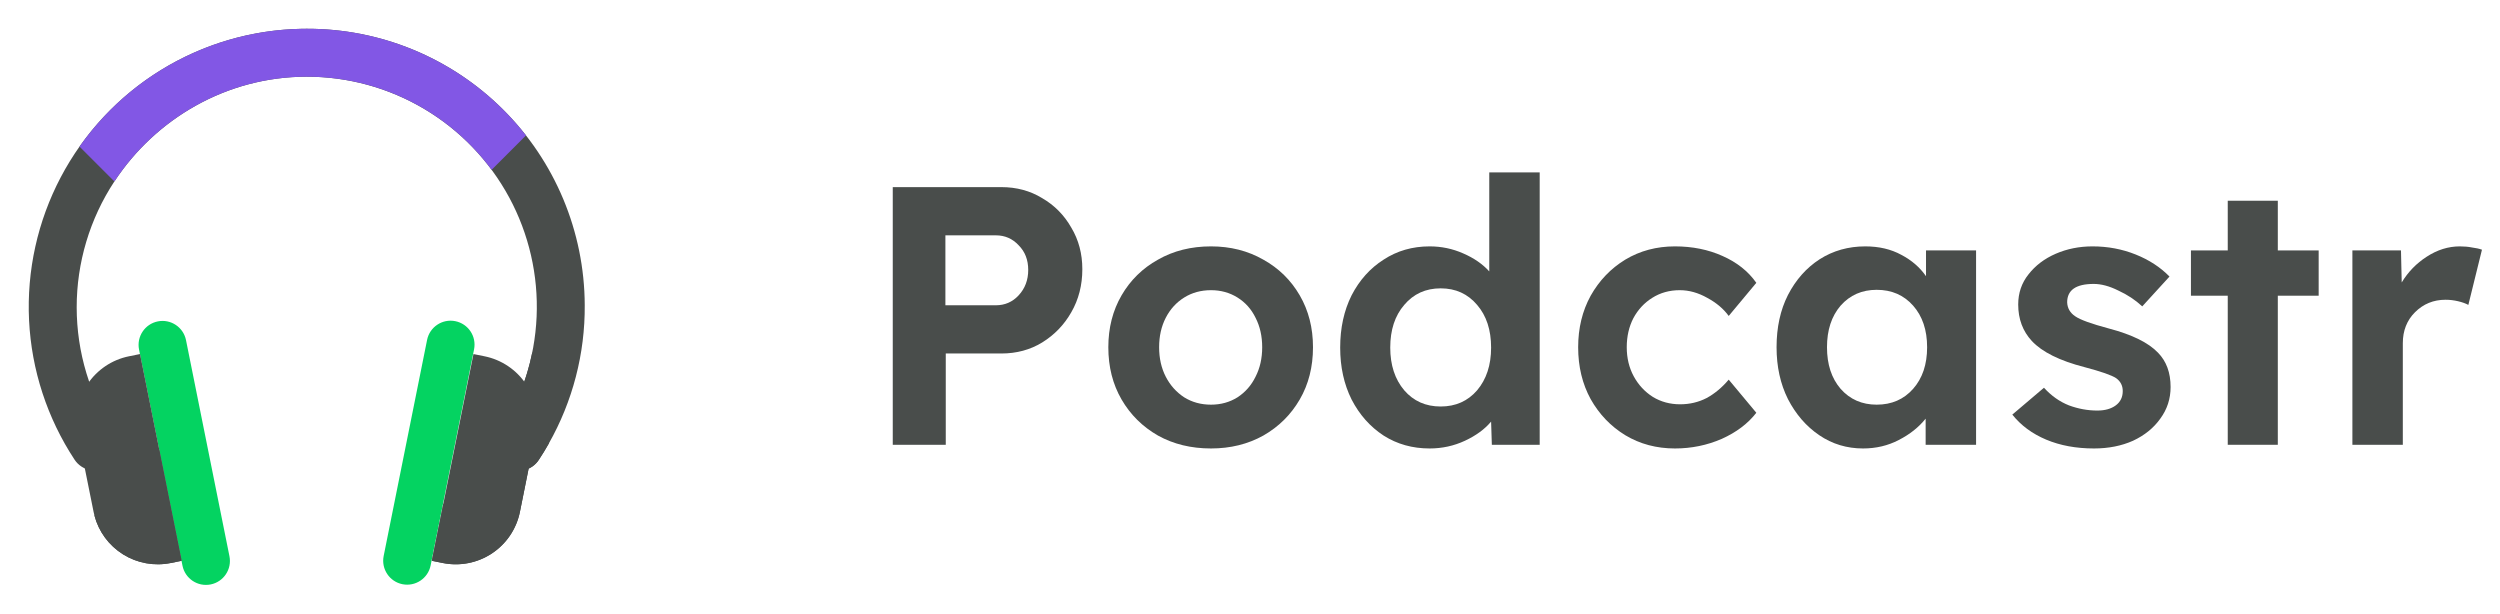
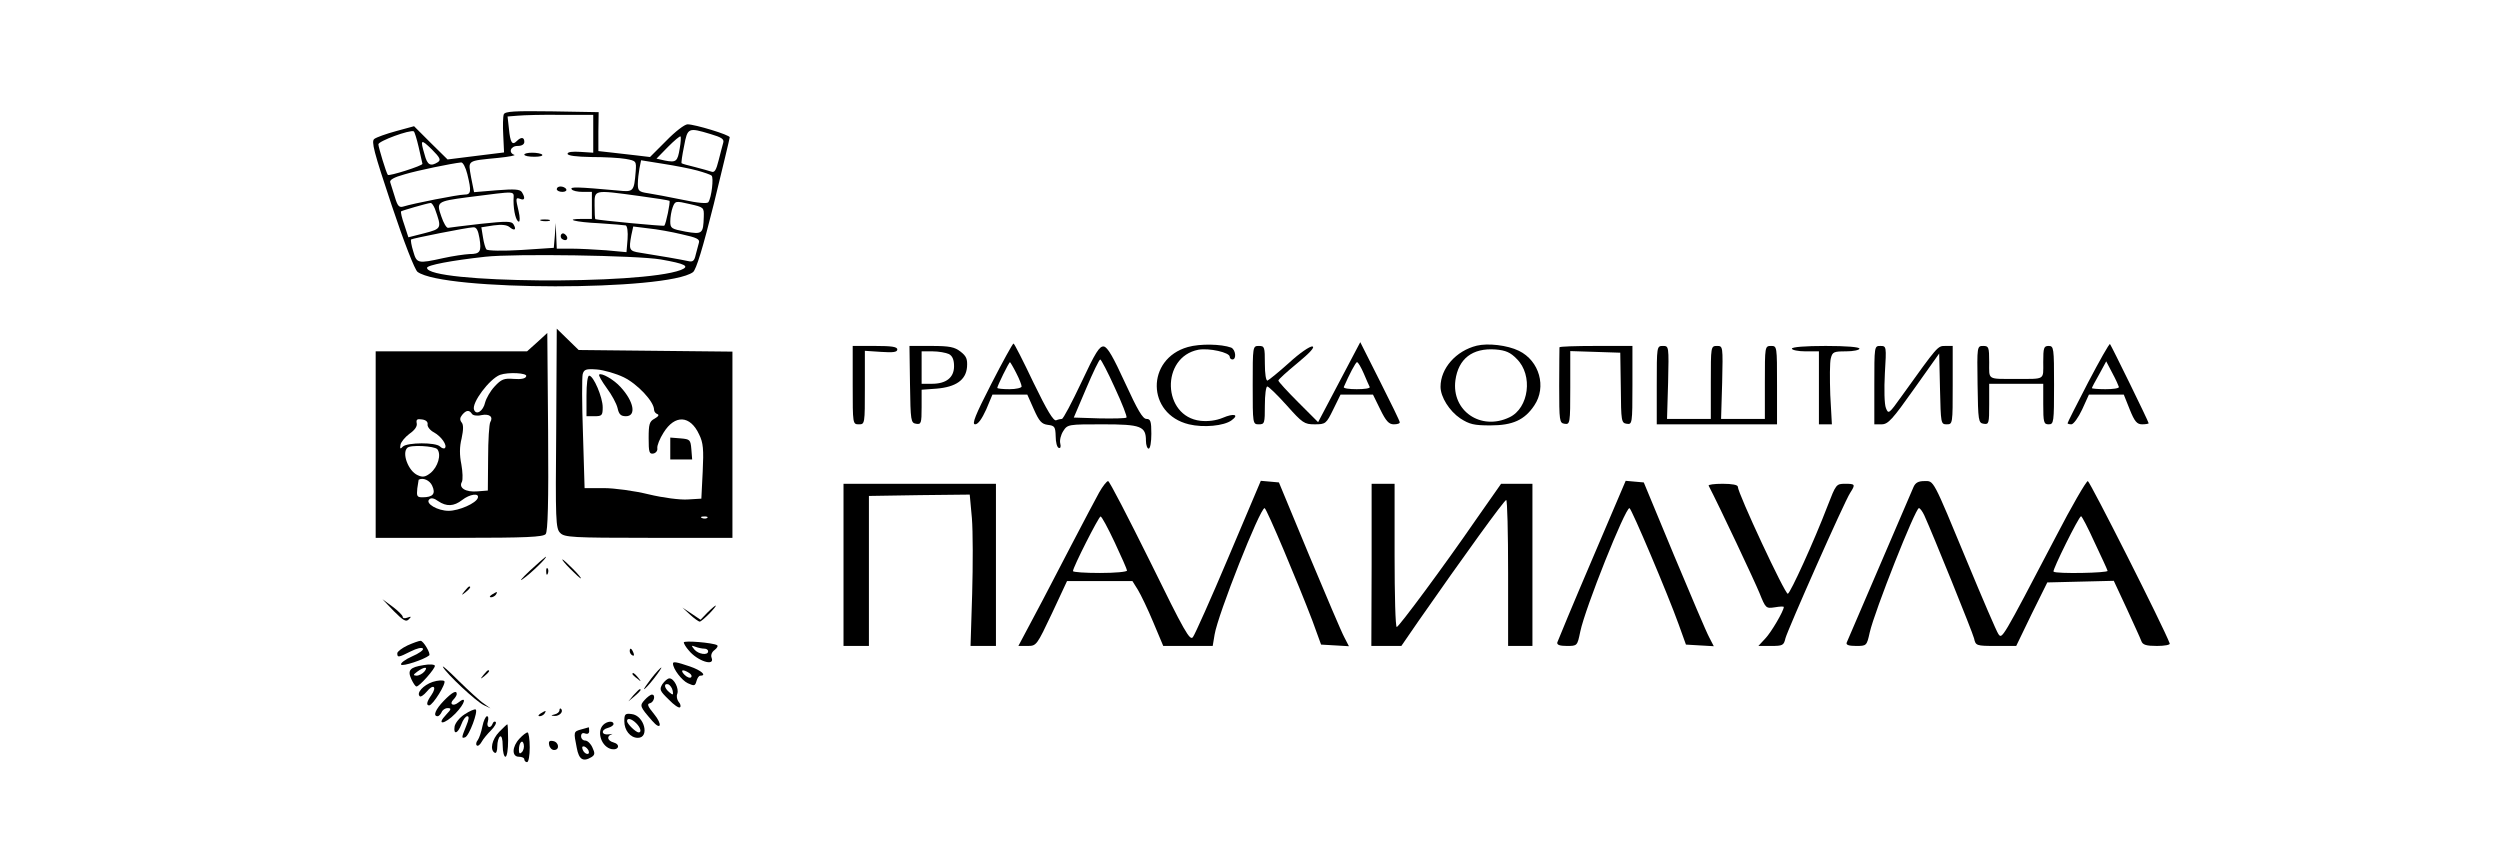
- <svg xmlns="http://www.w3.org/2000/svg" width="163" height="40" viewBox="0 0 163 40" fill="none">
-   <path d="M58.208 29V12.2H65.288C66.28 12.2 67.168 12.44 67.952 12.92C68.752 13.384 69.384 14.024 69.848 14.84C70.328 15.64 70.568 16.544 70.568 17.552C70.568 18.592 70.328 19.528 69.848 20.36C69.384 21.176 68.752 21.832 67.952 22.328C67.168 22.808 66.28 23.048 65.288 23.048H61.664V29H58.208ZM61.64 19.904H64.928C65.52 19.904 66.016 19.688 66.416 19.256C66.832 18.808 67.04 18.256 67.04 17.6C67.04 16.944 66.832 16.408 66.416 15.992C66.016 15.56 65.52 15.344 64.928 15.344H61.64V19.904Z" fill="#494D4B" />
-   <path d="M78.959 29.24C77.663 29.24 76.511 28.96 75.503 28.4C74.495 27.824 73.703 27.04 73.127 26.048C72.551 25.056 72.263 23.92 72.263 22.64C72.263 21.376 72.551 20.248 73.127 19.256C73.703 18.264 74.495 17.488 75.503 16.928C76.511 16.352 77.663 16.064 78.959 16.064C80.223 16.064 81.359 16.352 82.367 16.928C83.375 17.488 84.167 18.264 84.743 19.256C85.319 20.248 85.607 21.376 85.607 22.64C85.607 23.92 85.319 25.056 84.743 26.048C84.167 27.04 83.375 27.824 82.367 28.4C81.359 28.96 80.223 29.24 78.959 29.24ZM78.959 26.384C79.599 26.384 80.175 26.224 80.687 25.904C81.199 25.568 81.591 25.12 81.863 24.56C82.151 24 82.295 23.36 82.295 22.64C82.295 21.92 82.151 21.28 81.863 20.72C81.591 20.16 81.199 19.72 80.687 19.4C80.175 19.08 79.599 18.92 78.959 18.92C78.303 18.92 77.719 19.08 77.207 19.4C76.695 19.72 76.295 20.16 76.007 20.72C75.719 21.28 75.575 21.92 75.575 22.64C75.575 23.36 75.719 24 76.007 24.56C76.295 25.12 76.695 25.568 77.207 25.904C77.719 26.224 78.303 26.384 78.959 26.384Z" fill="#494D4B" />
-   <path d="M93.212 29.24C92.092 29.24 91.092 28.96 90.212 28.4C89.332 27.824 88.636 27.04 88.124 26.048C87.628 25.056 87.38 23.928 87.38 22.664C87.38 21.384 87.628 20.248 88.124 19.256C88.636 18.264 89.332 17.488 90.212 16.928C91.092 16.352 92.092 16.064 93.212 16.064C93.98 16.064 94.708 16.216 95.396 16.52C96.1 16.824 96.668 17.216 97.1 17.696V11.24H100.388V29H97.268L97.22 27.488C96.804 27.984 96.236 28.4 95.516 28.736C94.796 29.072 94.028 29.24 93.212 29.24ZM93.932 26.504C94.908 26.504 95.7 26.152 96.308 25.448C96.916 24.728 97.22 23.8 97.22 22.664C97.22 21.512 96.916 20.584 96.308 19.88C95.7 19.16 94.908 18.8 93.932 18.8C92.956 18.8 92.164 19.16 91.556 19.88C90.948 20.584 90.644 21.512 90.644 22.664C90.644 23.8 90.948 24.728 91.556 25.448C92.164 26.152 92.956 26.504 93.932 26.504Z" fill="#494D4B" />
-   <path d="M109.208 29.24C108.008 29.24 106.928 28.952 105.968 28.376C105.024 27.8 104.272 27.016 103.712 26.024C103.168 25.032 102.896 23.904 102.896 22.64C102.896 21.392 103.168 20.272 103.712 19.28C104.272 18.288 105.024 17.504 105.968 16.928C106.928 16.352 108.008 16.064 109.208 16.064C110.344 16.064 111.376 16.272 112.304 16.688C113.248 17.104 113.984 17.688 114.512 18.44L112.712 20.6C112.376 20.136 111.912 19.744 111.32 19.424C110.728 19.088 110.128 18.92 109.52 18.92C108.848 18.92 108.248 19.088 107.72 19.424C107.208 19.744 106.8 20.184 106.496 20.744C106.208 21.304 106.064 21.936 106.064 22.64C106.064 23.344 106.216 23.976 106.52 24.536C106.824 25.096 107.24 25.544 107.768 25.88C108.296 26.2 108.888 26.36 109.544 26.36C110.168 26.36 110.744 26.224 111.272 25.952C111.8 25.664 112.28 25.264 112.712 24.752L114.512 26.912C113.968 27.616 113.216 28.184 112.256 28.616C111.296 29.032 110.28 29.24 109.208 29.24Z" fill="#494D4B" />
-   <path d="M121.472 29.24C120.416 29.24 119.464 28.952 118.616 28.376C117.768 27.8 117.088 27.016 116.576 26.024C116.08 25.032 115.832 23.904 115.832 22.64C115.832 21.344 116.08 20.208 116.576 19.232C117.088 18.24 117.776 17.464 118.64 16.904C119.52 16.344 120.512 16.064 121.616 16.064C122.512 16.064 123.296 16.248 123.968 16.616C124.64 16.968 125.176 17.432 125.576 18.008V16.328H128.84V29H125.552V27.296C125.104 27.856 124.52 28.32 123.8 28.688C123.096 29.056 122.32 29.24 121.472 29.24ZM122.36 26.384C123.336 26.384 124.128 26.04 124.736 25.352C125.344 24.664 125.648 23.76 125.648 22.64C125.648 21.52 125.344 20.616 124.736 19.928C124.128 19.24 123.336 18.896 122.36 18.896C121.4 18.896 120.616 19.24 120.008 19.928C119.416 20.616 119.12 21.52 119.12 22.64C119.12 23.76 119.416 24.664 120.008 25.352C120.616 26.04 121.4 26.384 122.36 26.384Z" fill="#494D4B" />
-   <path d="M136.531 29.24C135.363 29.24 134.323 29.048 133.411 28.664C132.499 28.28 131.763 27.736 131.203 27.032L133.267 25.28C133.747 25.808 134.291 26.192 134.899 26.432C135.507 26.656 136.123 26.768 136.747 26.768C137.243 26.768 137.643 26.656 137.947 26.432C138.251 26.208 138.403 25.896 138.403 25.496C138.403 25.144 138.259 24.864 137.971 24.656C137.683 24.464 136.995 24.224 135.907 23.936C134.291 23.52 133.147 22.952 132.475 22.232C131.883 21.592 131.587 20.8 131.587 19.856C131.587 19.104 131.811 18.448 132.259 17.888C132.707 17.312 133.299 16.864 134.035 16.544C134.771 16.224 135.571 16.064 136.435 16.064C137.427 16.064 138.363 16.24 139.243 16.592C140.123 16.944 140.859 17.424 141.451 18.032L139.675 19.976C139.227 19.56 138.707 19.216 138.115 18.944C137.539 18.656 137.003 18.512 136.507 18.512C135.355 18.512 134.779 18.912 134.779 19.712C134.795 20.096 134.971 20.4 135.307 20.624C135.627 20.848 136.355 21.112 137.491 21.416C139.011 21.816 140.083 22.344 140.707 23C141.251 23.56 141.523 24.304 141.523 25.232C141.523 26 141.299 26.688 140.851 27.296C140.419 27.904 139.827 28.384 139.075 28.736C138.323 29.072 137.475 29.24 136.531 29.24Z" fill="#494D4B" />
-   <path d="M145.249 29V19.28H142.849V16.328H145.249V13.088H148.513V16.328H151.177V19.28H148.513V29H145.249Z" fill="#494D4B" />
-   <path d="M153.376 29V16.328H156.544L156.592 18.416C157.008 17.728 157.552 17.168 158.224 16.736C158.912 16.288 159.632 16.064 160.384 16.064C160.672 16.064 160.936 16.088 161.176 16.136C161.432 16.168 161.648 16.216 161.824 16.28L160.936 19.88C160.76 19.784 160.536 19.704 160.264 19.64C159.992 19.576 159.72 19.544 159.448 19.544C158.664 19.544 158 19.816 157.456 20.36C156.928 20.888 156.664 21.56 156.664 22.376V29H153.376Z" fill="#494D4B" />
-   <path d="M38.125 19.888C38.149 23.054 37.34 26.171 35.777 28.926C35.575 29.284 35.361 29.634 35.134 29.976C35.023 30.15 34.877 30.3 34.707 30.417C34.537 30.535 34.345 30.617 34.142 30.66C33.94 30.702 33.731 30.704 33.528 30.666C33.325 30.627 33.132 30.548 32.959 30.434C32.786 30.32 32.638 30.173 32.523 30.001C32.408 29.83 32.328 29.637 32.288 29.434C32.247 29.231 32.248 29.022 32.289 28.82C32.33 28.617 32.411 28.424 32.527 28.253C34.019 25.99 34.868 23.364 34.987 20.656C35.105 17.948 34.488 15.259 33.2 12.874C31.912 10.489 30.002 8.497 27.673 7.111C25.344 5.724 22.683 4.995 19.972 5C14.762 5.01 10.142 7.745 7.457 11.832C5.852 14.27 4.998 17.126 5 20.045C5.003 22.964 5.863 25.818 7.473 28.253C7.701 28.599 7.782 29.022 7.699 29.427C7.616 29.834 7.375 30.19 7.029 30.418C6.683 30.646 6.261 30.728 5.855 30.645C5.449 30.561 5.092 30.32 4.864 29.974C3.079 27.265 2.054 24.127 1.895 20.887C1.737 17.647 2.451 14.424 3.962 11.553C5.474 8.683 7.729 6.271 10.491 4.569C13.253 2.868 16.421 1.938 19.664 1.878C19.778 1.876 19.891 1.875 20.005 1.875C24.795 1.865 29.393 3.756 32.791 7.133C36.188 10.511 38.106 15.098 38.125 19.888Z" fill="#494D4B" />
-   <path d="M9.066 22.794L11.898 36.882C12.068 37.728 12.891 38.275 13.737 38.105C14.582 37.935 15.13 37.112 14.96 36.266L12.128 22.179C11.958 21.333 11.135 20.785 10.289 20.955C9.444 21.125 8.896 21.949 9.066 22.794Z" fill="#04D361" />
-   <path d="M11.844 36.564L11.126 36.709C10.059 36.923 8.95 36.722 8.027 36.147C7.103 35.572 6.434 34.665 6.157 33.612C6.136 33.531 6.116 33.45 6.1 33.367L5.071 28.256C4.848 27.146 5.075 25.993 5.701 25.051C6.328 24.108 7.303 23.453 8.413 23.229L9.13 23.084L10.39 29.341L11.844 36.564Z" fill="#494D4B" />
-   <path d="M11.844 36.564L11.126 36.709C10.059 36.923 8.95 36.722 8.027 36.147C7.103 35.572 6.434 34.665 6.157 33.612C7.674 32.298 9.09 30.87 10.39 29.341L11.844 36.564Z" fill="#494D4B" />
-   <path d="M36.148 27.087L35.777 28.926C35.575 29.284 35.361 29.634 35.134 29.976C35.023 30.15 34.877 30.3 34.707 30.417C34.537 30.534 34.345 30.617 34.142 30.659C33.94 30.702 33.731 30.704 33.528 30.665C33.325 30.627 33.132 30.548 32.959 30.434C32.786 30.32 32.638 30.173 32.523 30.001C32.408 29.829 32.328 29.637 32.288 29.434C32.247 29.231 32.248 29.022 32.289 28.819C32.33 28.617 32.411 28.424 32.527 28.253C33.587 26.65 34.326 24.858 34.705 22.974C35.293 23.467 35.737 24.109 35.991 24.833C36.245 25.557 36.299 26.335 36.148 27.087Z" fill="#494D4B" />
-   <path d="M34.295 8.83L32.054 11.071C30.657 9.182 28.836 7.649 26.737 6.594C24.638 5.54 22.321 4.993 19.972 5C14.762 5.01 10.142 7.745 7.457 11.832L5.184 9.559C6.823 7.229 8.988 5.32 11.505 3.985C14.021 2.651 16.816 1.929 19.664 1.878C19.778 1.876 19.891 1.875 20.005 1.875C22.759 1.869 25.479 2.492 27.955 3.698C30.432 4.903 32.601 6.658 34.295 8.83Z" fill="#8257E5" />
-   <path d="M27.846 22.163L25.015 36.251C24.845 37.097 25.392 37.92 26.238 38.09C27.084 38.26 27.907 37.712 28.077 36.867L30.909 22.779C31.079 21.933 30.531 21.11 29.685 20.94C28.84 20.77 28.016 21.318 27.846 22.163Z" fill="#04D361" />
-   <path d="M34.929 28.256L33.9 33.367C33.677 34.477 33.022 35.452 32.079 36.079C31.137 36.705 29.984 36.932 28.874 36.709L28.156 36.564L28.9 32.871L30.869 23.084L31.587 23.229C32.697 23.453 33.672 24.108 34.299 25.05C34.386 25.18 34.465 25.314 34.536 25.453C34.982 26.315 35.12 27.304 34.929 28.256Z" fill="#494D4B" />
-   <path d="M34.929 28.256L33.9 33.367C33.677 34.477 33.022 35.452 32.079 36.079C31.137 36.705 29.984 36.932 28.874 36.709L28.156 36.564L28.9 32.871C31.04 30.609 32.93 28.122 34.536 25.453C34.982 26.315 35.12 27.304 34.929 28.256Z" fill="#494D4B" />
+ <svg xmlns="http://www.w3.org/2000/svg" version="1.0" width="925pt" height="320pt" viewBox="0 0 925 320" preserveAspectRatio="xMidYMid meet">
+   <g transform="translate(0,320) scale(0.1,-0.1)" fill="#000000" stroke="none">
+     <path d="M1864 2777 c-3 -8 -4 -43 -2 -77 l3 -64 -105 -13 -104 -13 -62 61 -62 62 -66 -18 c-37 -10 -73 -23 -81 -29 -12 -9 -2 -47 64 -245 46 -138 86 -240 96 -247 96 -71 923 -71 1019 -1 12 9 37 91 77 252 32 132 59 243 59 247 0 9 -129 48 -156 48 -11 0 -46 -27 -79 -61 l-60 -60 -50 6 c-27 3 -71 8 -96 11 l-45 5 0 72 1 72 -173 3 c-139 2 -173 0 -178 -11z m331 -72 l0 -70 -47 3 c-30 2 -48 0 -48 -7 0 -7 32 -11 88 -12 48 0 105 -3 127 -7 39 -7 40 -8 37 -47 -6 -74 -8 -76 -65 -70 -154 14 -178 14 -172 5 3 -6 22 -10 41 -10 l34 0 0 -50 0 -50 -37 0 c-69 0 -24 -12 64 -16 48 -3 93 -7 98 -8 6 -2 9 -24 7 -51 l-4 -48 -76 7 c-41 3 -99 6 -129 6 l-53 0 -2 48 -2 47 -3 -46 -4 -46 -121 -8 c-66 -4 -124 -3 -128 2 -4 4 -10 25 -13 45 l-6 37 45 7 c30 4 49 2 59 -6 19 -16 27 -10 15 10 -7 12 -25 12 -120 2 -62 -7 -117 -14 -122 -15 -6 -1 -17 18 -25 42 -19 54 -17 56 96 71 192 24 171 26 171 -12 0 -41 10 -78 20 -78 4 0 4 17 -1 38 -12 50 -11 52 6 46 17 -7 19 4 6 25 -7 11 -27 12 -93 7 l-84 -7 -11 55 c-11 65 -18 60 102 72 39 4 64 9 58 11 -23 8 -14 33 12 33 16 0 25 6 25 15 0 18 -12 19 -28 3 -17 -17 -24 -6 -29 46 l-5 45 38 3 c22 2 93 4 159 3 l120 0 0 -70z m-646 -49 c7 -31 13 -59 14 -62 2 -7 -125 -47 -128 -41 -6 7 -35 103 -35 113 0 12 117 55 131 48 3 -2 11 -28 18 -58z m1080 48 c41 -12 51 -19 47 -32 -3 -9 -10 -39 -17 -65 -9 -36 -15 -47 -27 -42 -8 3 -35 10 -61 17 -25 6 -47 12 -49 14 -2 1 2 29 9 63 13 69 15 70 98 45z m-114 -53 c-8 -49 -13 -53 -55 -45 l-31 7 42 43 c24 24 45 42 47 39 2 -2 1 -22 -3 -44z m-895 -51 c-27 -17 -39 -11 -49 28 -17 57 -14 59 27 19 31 -31 34 -39 22 -47z m960 -31 c25 -7 49 -15 53 -19 8 -7 0 -80 -12 -98 -4 -6 -36 -4 -96 9 -49 10 -107 21 -127 24 -34 5 -38 9 -38 34 0 16 3 42 6 58 l6 30 81 -13 c45 -7 102 -18 127 -25z m-851 -13 c16 -65 14 -76 -11 -76 -23 0 -190 -33 -225 -44 -16 -5 -22 1 -32 35 -7 23 -15 47 -17 54 -4 9 13 19 53 30 50 15 173 40 209 44 7 1 17 -19 23 -43z m635 -81 c60 -8 110 -16 113 -18 4 -4 -13 -86 -19 -92 -2 -3 -242 20 -255 24 -2 1 -3 24 -3 51 0 59 -6 58 164 35z m240 -77 c-2 -63 -5 -66 -68 -55 -52 10 -56 12 -56 38 0 15 4 39 9 52 9 24 11 24 63 12 52 -12 53 -12 52 -47z m-995 30 c26 -73 26 -74 -39 -91 l-59 -15 -15 46 c-9 25 -14 47 -12 50 4 3 93 29 109 31 4 1 11 -9 16 -21z m165 -109 c8 -50 3 -59 -37 -59 -18 -1 -61 -7 -97 -15 -95 -21 -98 -20 -111 25 -7 22 -10 42 -8 44 5 4 206 44 230 45 12 1 18 -11 23 -40z m749 14 c55 -12 67 -18 63 -31 -3 -10 -8 -30 -12 -45 -5 -23 -11 -27 -28 -23 -22 5 -113 21 -178 31 -40 6 -42 11 -32 65 l7 32 56 -7 c31 -3 87 -13 124 -22z m-78 -93 c91 -16 109 -25 74 -39 -149 -56 -939 -49 -939 8 0 10 89 27 215 41 108 12 563 5 650 -10z" />
+     <path d="M1940 2628 c0 -5 17 -8 37 -8 20 0 33 3 29 8 -4 4 -21 7 -37 7 -16 0 -29 -3 -29 -7z" />
+     <path d="M2060 2500 c0 -5 9 -10 21 -10 11 0 17 5 14 10 -3 6 -13 10 -21 10 -8 0 -14 -4 -14 -10z" />
+     <path d="M2003 2383 c9 -2 23 -2 30 0 6 3 -1 5 -18 5 -16 0 -22 -2 -12 -5z" />
+     <path d="M2076 2332 c-3 -6 -1 -14 5 -17 15 -10 25 3 12 16 -7 7 -13 7 -17 1z" />
+     <path d="M2058 1614 c-3 -340 -2 -370 15 -386 15 -16 45 -18 327 -18 l310 0 0 345 0 344 -285 3 -284 3 -40 39 -41 40 -2 -370z m250 190 c51 -25 112 -90 112 -120 0 -7 6 -14 12 -16 8 -3 4 -9 -10 -17 -19 -10 -22 -20 -22 -72 0 -52 2 -60 18 -57 9 2 16 11 14 20 -1 10 9 35 23 57 42 68 99 65 132 -7 15 -30 17 -55 13 -137 l-5 -100 -50 -3 c-28 -2 -91 6 -145 19 -53 13 -127 23 -166 23 l-71 0 -6 201 c-4 110 -4 209 -1 221 5 17 12 20 52 17 26 -2 71 -15 100 -29z m309 -520 c-3 -3 -12 -4 -19 -1 -8 3 -5 6 6 6 11 1 17 -2 13 -5z" />
+     <path d="M2217 1814 c-3 -3 10 -25 28 -50 18 -24 36 -57 40 -74 5 -23 12 -30 31 -30 39 0 30 54 -20 108 -24 27 -71 54 -79 46z" />
+     <path d="M2170 1735 l0 -75 30 0 c27 0 30 3 30 33 0 37 -34 117 -50 117 -6 0 -10 -29 -10 -75z" />
+     <path d="M2480 1541 l0 -41 41 0 40 0 -3 38 c-3 35 -5 37 -40 40 l-38 3 0 -40z" />
+     <path d="M1988 1934 l-38 -34 -280 0 -280 0 0 -345 0 -345 309 0 c249 0 311 3 320 14 8 9 11 117 9 379 l-3 365 -37 -34z m-41 -126 c-2 -9 -19 -12 -46 -10 -36 3 -46 -1 -71 -28 -16 -17 -31 -44 -35 -59 -7 -32 -33 -49 -41 -27 -10 25 57 114 96 129 31 11 102 7 97 -5z m-201 -139 c3 -6 19 -9 35 -5 30 6 45 -6 33 -26 -4 -7 -8 -66 -8 -133 l-1 -120 -38 -3 c-44 -4 -71 13 -58 35 4 8 3 37 -2 65 -7 34 -7 65 1 96 7 33 7 51 0 59 -7 9 -7 17 2 28 15 18 26 19 36 4z m-164 -40 c-1 -8 10 -22 24 -29 27 -15 50 -48 40 -58 -4 -3 -12 0 -18 6 -16 16 -120 15 -137 0 -10 -11 -12 -9 -9 7 2 10 17 28 33 40 19 13 29 27 27 38 -3 15 1 18 20 15 14 -2 22 -9 20 -19z m36 -91 c16 -20 2 -66 -25 -88 -19 -15 -29 -17 -48 -8 -34 15 -59 81 -38 101 11 12 100 7 111 -5z m-19 -135 c14 -30 3 -43 -36 -43 -20 0 -22 4 -19 33 3 17 5 32 5 32 16 9 41 -2 50 -22z m169 -45 c-6 -20 -70 -48 -108 -48 -41 0 -87 27 -72 42 7 7 18 5 33 -6 31 -21 58 -20 89 4 28 22 64 27 58 8z" />
+     <path d="M3668 1780 c-60 -117 -73 -150 -60 -150 11 0 25 20 41 55 l23 55 65 0 64 0 24 -54 c20 -45 29 -55 52 -58 25 -3 28 -7 29 -42 0 -22 5 -41 11 -43 7 -3 9 4 6 16 -3 12 2 32 11 46 16 25 19 25 146 25 142 0 160 -7 160 -61 0 -16 5 -29 10 -29 6 0 10 25 10 55 0 46 -3 55 -18 55 -14 0 -33 33 -79 133 -44 96 -65 133 -79 135 -16 2 -31 -22 -83 -133 -35 -74 -67 -135 -72 -135 -4 0 -14 -2 -21 -5 -10 -4 -34 36 -84 139 -38 80 -71 145 -74 145 -3 0 -40 -67 -82 -149z m457 -15 c27 -58 46 -107 43 -110 -3 -3 -48 -4 -100 -3 l-95 3 46 108 c25 59 48 107 52 107 3 0 28 -47 54 -105z m-365 55 c11 -21 20 -44 20 -50 0 -5 -20 -10 -45 -10 -25 0 -45 2 -45 5 0 7 43 95 47 95 1 0 12 -18 23 -40z" />
+     <path d="M4395 1916 c-155 -44 -153 -248 4 -286 54 -13 130 -6 158 15 29 21 9 27 -33 9 -24 -10 -54 -14 -82 -11 -142 16 -148 236 -8 263 40 7 116 -10 116 -26 0 -6 5 -10 10 -10 16 0 12 37 -5 44 -36 13 -114 15 -160 2z" />
+     <path d="M4955 1786 l-78 -148 -73 73 c-41 41 -74 77 -74 81 0 4 32 33 71 65 46 38 65 59 55 61 -9 2 -48 -25 -86 -60 -39 -35 -75 -64 -80 -66 -6 -2 -10 25 -10 62 0 62 -1 66 -22 66 -23 0 -23 -1 -23 -145 0 -144 0 -145 23 -145 21 0 22 4 22 70 0 39 4 70 9 70 5 0 37 -31 72 -70 58 -65 65 -70 103 -70 41 0 43 2 69 55 l27 55 60 0 60 0 27 -55 c21 -43 32 -55 50 -55 13 0 23 3 22 8 0 4 -33 72 -73 151 l-73 145 -78 -148z m91 32 c10 -24 20 -46 22 -50 2 -5 -20 -8 -48 -8 -28 0 -50 3 -48 8 20 46 44 92 49 92 4 0 15 -19 25 -42z" />
+     <path d="M5464 1921 c-77 -19 -134 -84 -134 -152 0 -38 33 -90 73 -117 34 -22 51 -26 111 -26 83 0 127 20 163 74 46 68 19 165 -57 202 -43 21 -115 29 -156 19z m148 -49 c61 -60 45 -182 -27 -216 -106 -51 -215 24 -200 137 11 80 63 120 148 114 38 -3 56 -11 79 -35z" />
+     <path d="M7726 1785 c-42 -81 -76 -148 -76 -151 0 -2 6 -4 14 -4 8 0 26 25 40 55 l25 55 64 0 65 0 22 -55 c18 -45 27 -55 46 -55 13 0 24 2 24 4 0 6 -138 287 -143 293 -3 2 -39 -62 -81 -142z m114 -17 c0 -5 -22 -8 -50 -8 -27 0 -50 2 -50 4 0 2 12 25 27 51 l26 48 23 -44 c13 -24 23 -47 24 -51z" />
+     <path d="M3155 1775 c0 -144 0 -145 23 -145 22 0 22 2 22 136 l0 136 60 -4 c45 -3 60 -1 60 9 0 10 -21 13 -82 13 l-83 0 0 -145z" />
+     <path d="M3367 1778 c2 -136 3 -143 23 -146 18 -3 20 2 20 61 l0 65 55 4 c72 6 109 32 113 80 2 29 -2 40 -24 57 -22 17 -40 21 -108 21 l-81 0 2 -142z m144 112 c13 -7 19 -21 19 -45 0 -42 -29 -65 -82 -65 l-38 0 0 60 0 60 41 0 c22 0 49 -5 60 -10z" />
+     <path d="M5770 1915 c0 -3 -1 -67 -1 -142 0 -132 1 -138 20 -141 20 -3 21 1 21 133 l0 136 93 -3 92 -3 2 -130 c1 -124 2 -130 22 -133 20 -3 21 0 21 142 l0 146 -135 0 c-74 0 -135 -2 -135 -5z" />
+     <path d="M6130 1775 l0 -145 223 0 222 0 0 145 c0 144 0 145 -22 145 -23 0 -23 -2 -23 -135 l0 -135 -81 0 -81 0 4 135 c3 134 3 135 -19 135 -23 0 -23 -2 -23 -135 l0 -135 -81 0 -81 0 4 135 c3 134 3 135 -19 135 -23 0 -23 -1 -23 -145z" />
+     <path d="M6630 1910 c0 -5 23 -10 50 -10 l50 0 0 -135 0 -135 24 0 24 0 -6 109 c-2 60 -2 121 2 135 6 24 11 26 56 26 28 0 50 5 50 10 0 6 -48 10 -125 10 -77 0 -125 -4 -125 -10z" />
+     <path d="M6935 1775 l0 -145 27 0 c24 0 40 18 120 131 l93 131 3 -131 c3 -128 3 -131 25 -131 22 0 22 2 22 145 l0 145 -27 0 c-29 0 -27 2 -162 -186 -47 -66 -49 -67 -58 -44 -6 14 -7 70 -4 128 6 101 6 102 -17 102 -22 0 -22 -1 -22 -145z" />
+     <path d="M7317 1778 c2 -136 3 -143 23 -146 19 -3 20 2 20 72 l0 76 100 0 100 0 0 -75 c0 -68 2 -75 20 -75 19 0 20 7 20 145 0 138 -1 145 -20 145 -18 0 -20 -7 -20 -60 0 -67 9 -62 -100 -62 -109 0 -100 -5 -100 62 0 56 -2 60 -22 60 -23 0 -23 -1 -21 -142z" />
+     <path d="M4067 1378 c-13 -24 -59 -110 -102 -193 -43 -82 -104 -201 -137 -262 l-60 -113 34 0 c33 0 34 2 90 120 l56 120 121 0 121 0 20 -32 c11 -18 37 -72 57 -120 l37 -88 92 0 91 0 7 42 c12 74 168 468 185 468 7 0 124 -278 177 -417 l32 -88 52 -3 51 -3 -17 33 c-10 18 -68 155 -130 303 l-112 270 -33 3 -34 3 -119 -281 c-65 -154 -125 -288 -132 -297 -11 -16 -31 19 -159 280 -81 163 -150 297 -155 297 -5 0 -20 -19 -33 -42z m57 -184 c25 -53 46 -101 46 -105 0 -5 -45 -9 -100 -9 -55 0 -100 3 -100 7 0 14 95 201 102 202 4 1 27 -42 52 -95z" />
+     <path d="M5890 1128 c-69 -161 -126 -299 -128 -305 -2 -9 9 -13 35 -13 39 0 39 0 50 53 18 87 166 457 182 457 7 0 143 -321 182 -430 l27 -75 51 -3 52 -3 -17 33 c-10 18 -68 155 -130 303 l-112 270 -34 3 -33 3 -125 -293z" />
+     <path d="M7080 1398 c-14 -33 -241 -561 -247 -575 -4 -9 7 -13 34 -13 39 0 40 0 51 50 18 79 169 460 182 460 4 0 13 -12 20 -27 31 -68 178 -431 184 -455 6 -27 8 -28 81 -28 l75 0 57 118 58 117 123 3 123 3 48 -103 c26 -57 51 -111 54 -120 5 -14 18 -18 58 -18 28 0 49 4 47 9 -21 58 -296 601 -303 601 -6 0 -60 -93 -119 -207 -201 -384 -198 -378 -212 -359 -7 10 -58 129 -114 264 -131 316 -124 302 -160 302 -22 0 -33 -6 -40 -22z m670 -205 c25 -53 47 -100 48 -105 4 -8 -191 -12 -200 -3 -5 5 94 205 102 205 3 0 26 -44 50 -97z" />
+     <path d="M3121 1110 l0 -300 47 0 47 0 0 277 0 278 187 3 186 2 8 -87 c4 -49 4 -175 1 -280 l-6 -193 47 0 47 0 0 300 0 300 -282 0 -282 0 0 -300z" />
+     <path d="M5075 1110 l-1 -300 56 0 55 0 64 93 c170 244 317 447 324 447 4 0 7 -121 7 -270 l0 -270 45 0 45 0 0 300 0 300 -58 0 -58 0 -89 -127 c-126 -183 -289 -402 -297 -403 -5 0 -8 119 -8 265 l0 265 -42 0 -43 0 0 -300z" />
+     <path d="M6322 1403 c42 -81 170 -353 188 -397 23 -57 24 -58 57 -53 18 3 33 4 33 1 0 -14 -46 -93 -68 -116 l-26 -28 47 0 c43 0 47 2 53 28 8 31 218 506 240 539 20 31 18 33 -19 33 -33 0 -34 -2 -65 -82 -51 -133 -137 -321 -147 -325 -10 -3 -185 372 -185 396 0 7 -21 11 -56 11 -31 0 -54 -3 -52 -7z" />
+     <path d="M1960 1088 c-30 -28 -41 -42 -25 -30 28 19 94 83 84 82 -2 -1 -29 -24 -59 -52z" />
+     <path d="M2110 1095 c19 -19 36 -35 39 -35 3 0 -10 16 -29 35 -19 19 -36 35 -39 35 -3 0 10 -16 29 -35z" />
+     <path d="M2021 1084 c0 -11 3 -14 6 -6 3 7 2 16 -1 19 -3 4 -6 -2 -5 -13z" />
+     <path d="M1719 1013 c-13 -16 -12 -17 4 -4 16 13 21 21 13 21 -2 0 -10 -8 -17 -17z" />
+     <path d="M1820 1000 c-9 -6 -10 -10 -3 -10 6 0 15 5 18 10 8 12 4 12 -15 0z" />
+     <path d="M1457 939 c35 -35 45 -41 55 -31 11 11 10 12 -4 7 -10 -4 -18 -3 -18 3 0 5 -17 22 -37 37 l-38 28 42 -44z" />
+     <path d="M2618 934 l-26 -27 -34 23 -33 22 28 -26 c15 -14 32 -26 36 -26 4 0 20 14 36 30 35 37 30 40 -7 4z" />
+     <path d="M1508 812 c-21 -10 -38 -23 -38 -29 0 -17 4 -16 50 7 22 11 41 16 45 10 3 -5 -15 -18 -41 -29 -25 -11 -43 -25 -40 -30 5 -8 86 19 104 34 7 6 -22 55 -32 54 -6 0 -28 -8 -48 -17z" />
+     <path d="M2530 823 c0 -4 8 -18 18 -29 32 -40 98 -61 85 -28 -4 10 1 22 11 29 9 7 14 15 9 18 -16 9 -123 18 -123 10z m76 -23 c8 0 14 -4 14 -10 0 -16 -36 -11 -51 7 -12 15 -12 16 4 10 10 -4 25 -7 33 -7z" />
+     <path d="M2330 791 c0 -6 4 -13 10 -16 6 -3 7 1 4 9 -7 18 -14 21 -14 7z" />
+     <path d="M1567 739 c-51 -8 -60 -19 -45 -52 7 -15 15 -27 19 -27 11 0 71 68 68 77 -2 5 -21 6 -42 2z m3 -24 c-7 -8 -20 -15 -29 -15 -13 1 -13 3 3 15 26 19 42 19 26 0z" />
+     <path d="M1639 732 c14 -26 122 -127 151 -141 l25 -12 -25 18 c-14 9 -55 47 -93 84 -37 37 -63 60 -58 51z" />
+     <path d="M2490 745 c0 -20 33 -63 55 -73 24 -11 27 -10 32 8 3 11 9 20 14 20 26 0 3 20 -38 34 -50 17 -63 19 -63 11z m60 -35 c8 -5 11 -12 7 -16 -4 -4 -15 0 -24 9 -18 18 -8 23 17 7z" />
+     <path d="M2410 690 c-17 -22 -29 -40 -27 -40 3 0 20 18 37 40 17 22 29 40 27 40 -3 0 -20 -18 -37 -40z" />
+     <path d="M1789 703 c-13 -16 -12 -17 4 -4 16 13 21 21 13 21 -2 0 -10 -8 -17 -17z" />
+     <path d="M2340 706 c0 -2 8 -10 18 -17 15 -13 16 -12 3 4 -13 16 -21 21 -21 13z" />
+     <path d="M1601 677 c-35 -12 -61 -41 -48 -53 3 -4 15 4 26 17 24 30 39 19 17 -13 -17 -24 -20 -38 -8 -38 14 1 64 82 56 90 -5 4 -24 3 -43 -3z" />
+     <path d="M2451 669 c-12 -20 -10 -25 23 -57 19 -20 38 -33 42 -29 4 3 2 13 -5 20 -6 8 -9 21 -5 30 7 19 -12 57 -29 57 -7 0 -18 -10 -26 -21z m38 -25 c3 -16 1 -17 -13 -5 -19 16 -21 34 -3 29 6 -3 14 -13 16 -24z" />
+     <path d="M2344 628 l-19 -23 23 19 c21 18 27 26 19 26 -2 0 -12 -10 -23 -22z" />
+     <path d="M1642 607 c-31 -32 -41 -57 -23 -57 5 0 11 7 15 15 3 8 13 15 22 15 15 0 14 -4 -5 -24 -39 -41 -6 -37 34 4 36 37 44 68 10 40 -19 -15 -34 -5 -17 12 7 7 12 16 12 20 0 16 -17 7 -48 -25z" />
+     <path d="M2385 610 c-19 -21 -18 -24 28 -77 33 -38 39 -14 7 25 -24 29 -27 38 -15 40 15 4 22 32 7 32 -5 0 -17 -9 -27 -20z" />
+     <path d="M1719 557 c-19 -12 -35 -33 -37 -45 -5 -32 12 -27 25 8 6 17 16 30 22 30 8 0 6 -12 -4 -36 -18 -44 -18 -47 -4 -42 15 5 49 97 39 103 -4 2 -23 -6 -41 -18z" />
+     <path d="M2070 572 c0 -6 -8 -13 -17 -15 -16 -4 -16 -5 -1 -6 18 -1 34 16 24 26 -3 4 -6 1 -6 -5z" />
+     <path d="M2000 560 c-9 -6 -10 -10 -3 -10 6 0 15 5 18 10 8 12 4 12 -15 0z" />
+     <path d="M2310 531 c0 -33 22 -61 50 -61 45 0 24 83 -23 88 -24 3 -27 0 -27 -27z m44 -7 c16 -16 21 -34 9 -34 -10 0 -43 32 -43 42 0 13 17 9 34 -8z" />
+     <path d="M1785 513 c-4 -21 -12 -44 -17 -51 -6 -7 -8 -16 -4 -20 4 -4 12 2 18 13 6 11 22 30 35 43 13 13 21 27 17 31 -4 3 -9 0 -11 -6 -8 -22 -25 -14 -18 7 3 11 2 20 -3 20 -5 0 -13 -17 -17 -37z" />
+     <path d="M2232 518 c-26 -26 -6 -83 32 -90 26 -4 32 18 6 25 -22 6 -27 23 -7 30 6 2 2 2 -10 0 -28 -4 -31 17 -3 24 11 3 20 9 20 14 0 13 -24 11 -38 -3z" />
+     <path d="M1847 492 c-27 -28 -35 -66 -17 -77 6 -4 10 6 10 24 0 16 5 33 10 36 6 4 10 -10 10 -34 0 -23 5 -41 10 -41 6 0 10 27 10 60 0 33 -1 60 -3 60 -2 0 -15 -13 -30 -28z" />
+     <path d="M2150 501 c-28 -8 -28 -8 -16 -68 8 -44 24 -53 55 -34 12 8 13 14 3 35 -6 14 -18 26 -27 26 -8 0 -15 7 -15 16 0 10 6 14 15 10 9 -3 15 0 15 9 0 8 -1 15 -2 14 -2 -1 -14 -4 -28 -8z m28 -79 c6 -18 -15 -14 -22 4 -4 10 -1 14 6 12 6 -2 14 -10 16 -16z" />
+     <path d="M1922 467 c-28 -30 -29 -67 -2 -67 11 0 20 -4 20 -10 0 -5 5 -10 10 -10 6 0 10 25 10 55 0 30 -4 55 -8 55 -5 0 -18 -10 -30 -23z m9 -50 c-8 -8 -11 -5 -11 9 0 27 14 41 18 19 2 -9 -1 -22 -7 -28z" />
+     <path d="M2032 443 c2 -10 10 -18 18 -18 22 0 18 29 -3 33 -14 3 -18 -1 -15 -15z" />
+   </g>
</svg>
